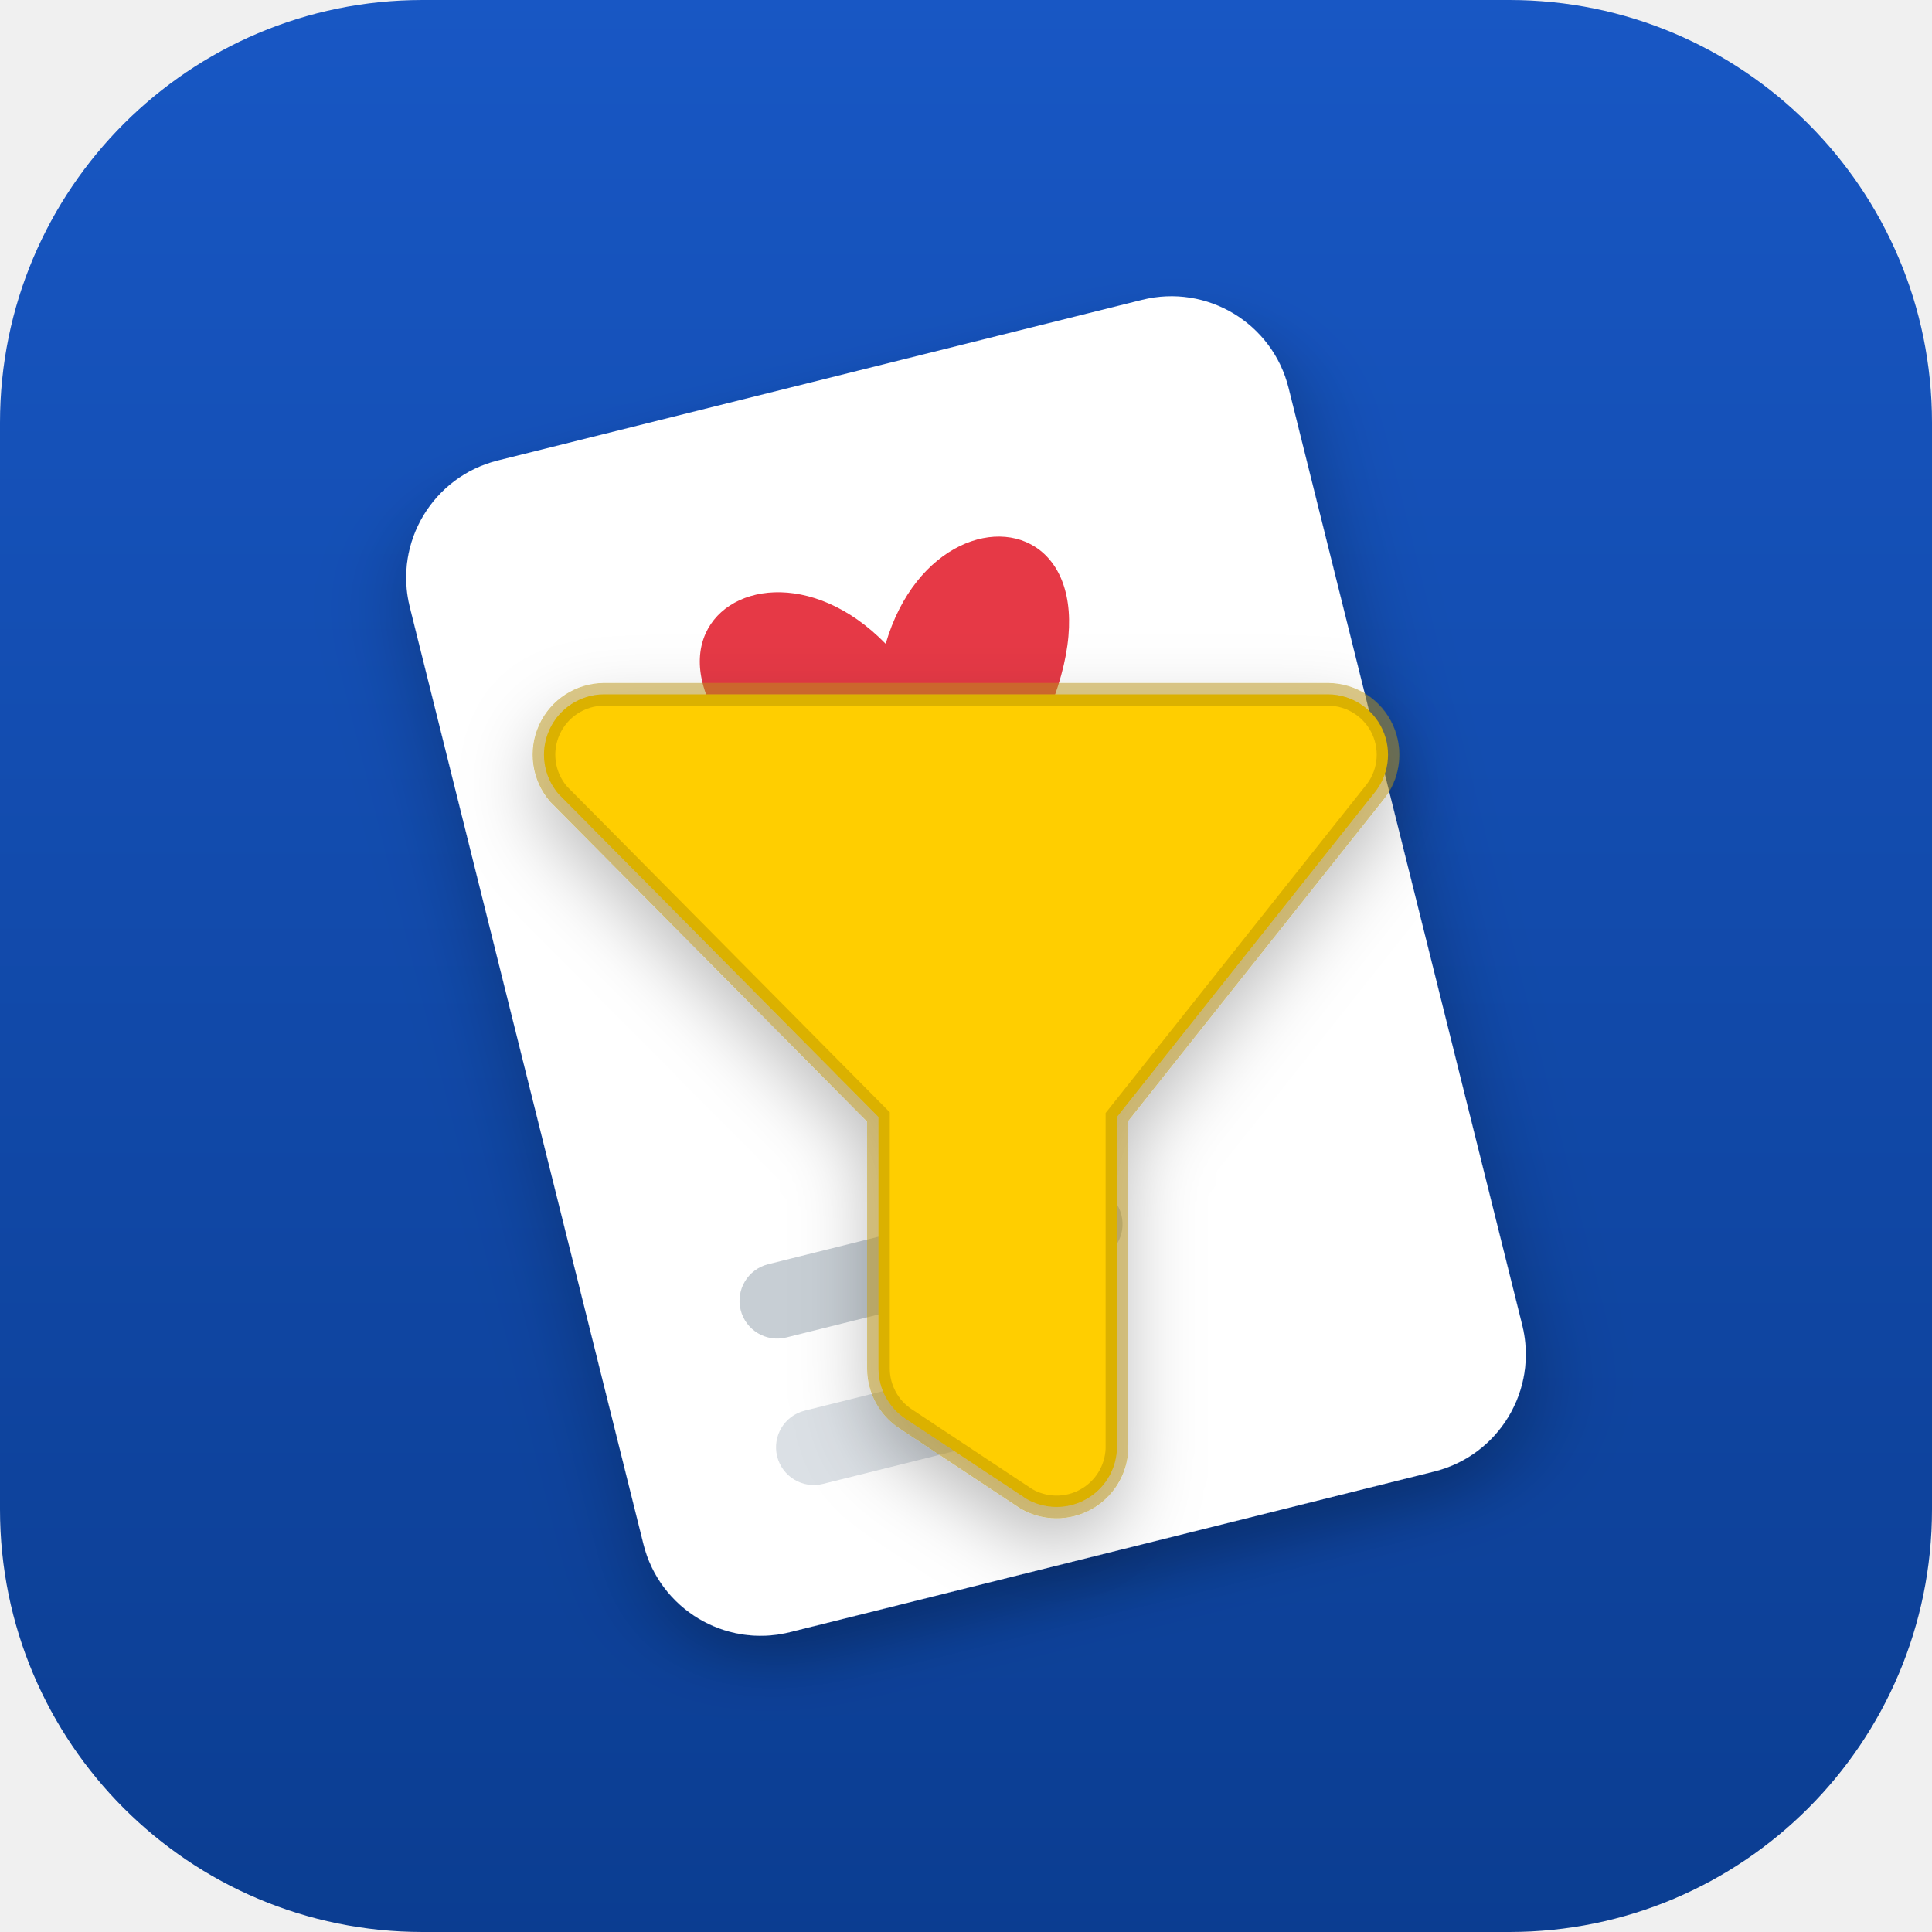
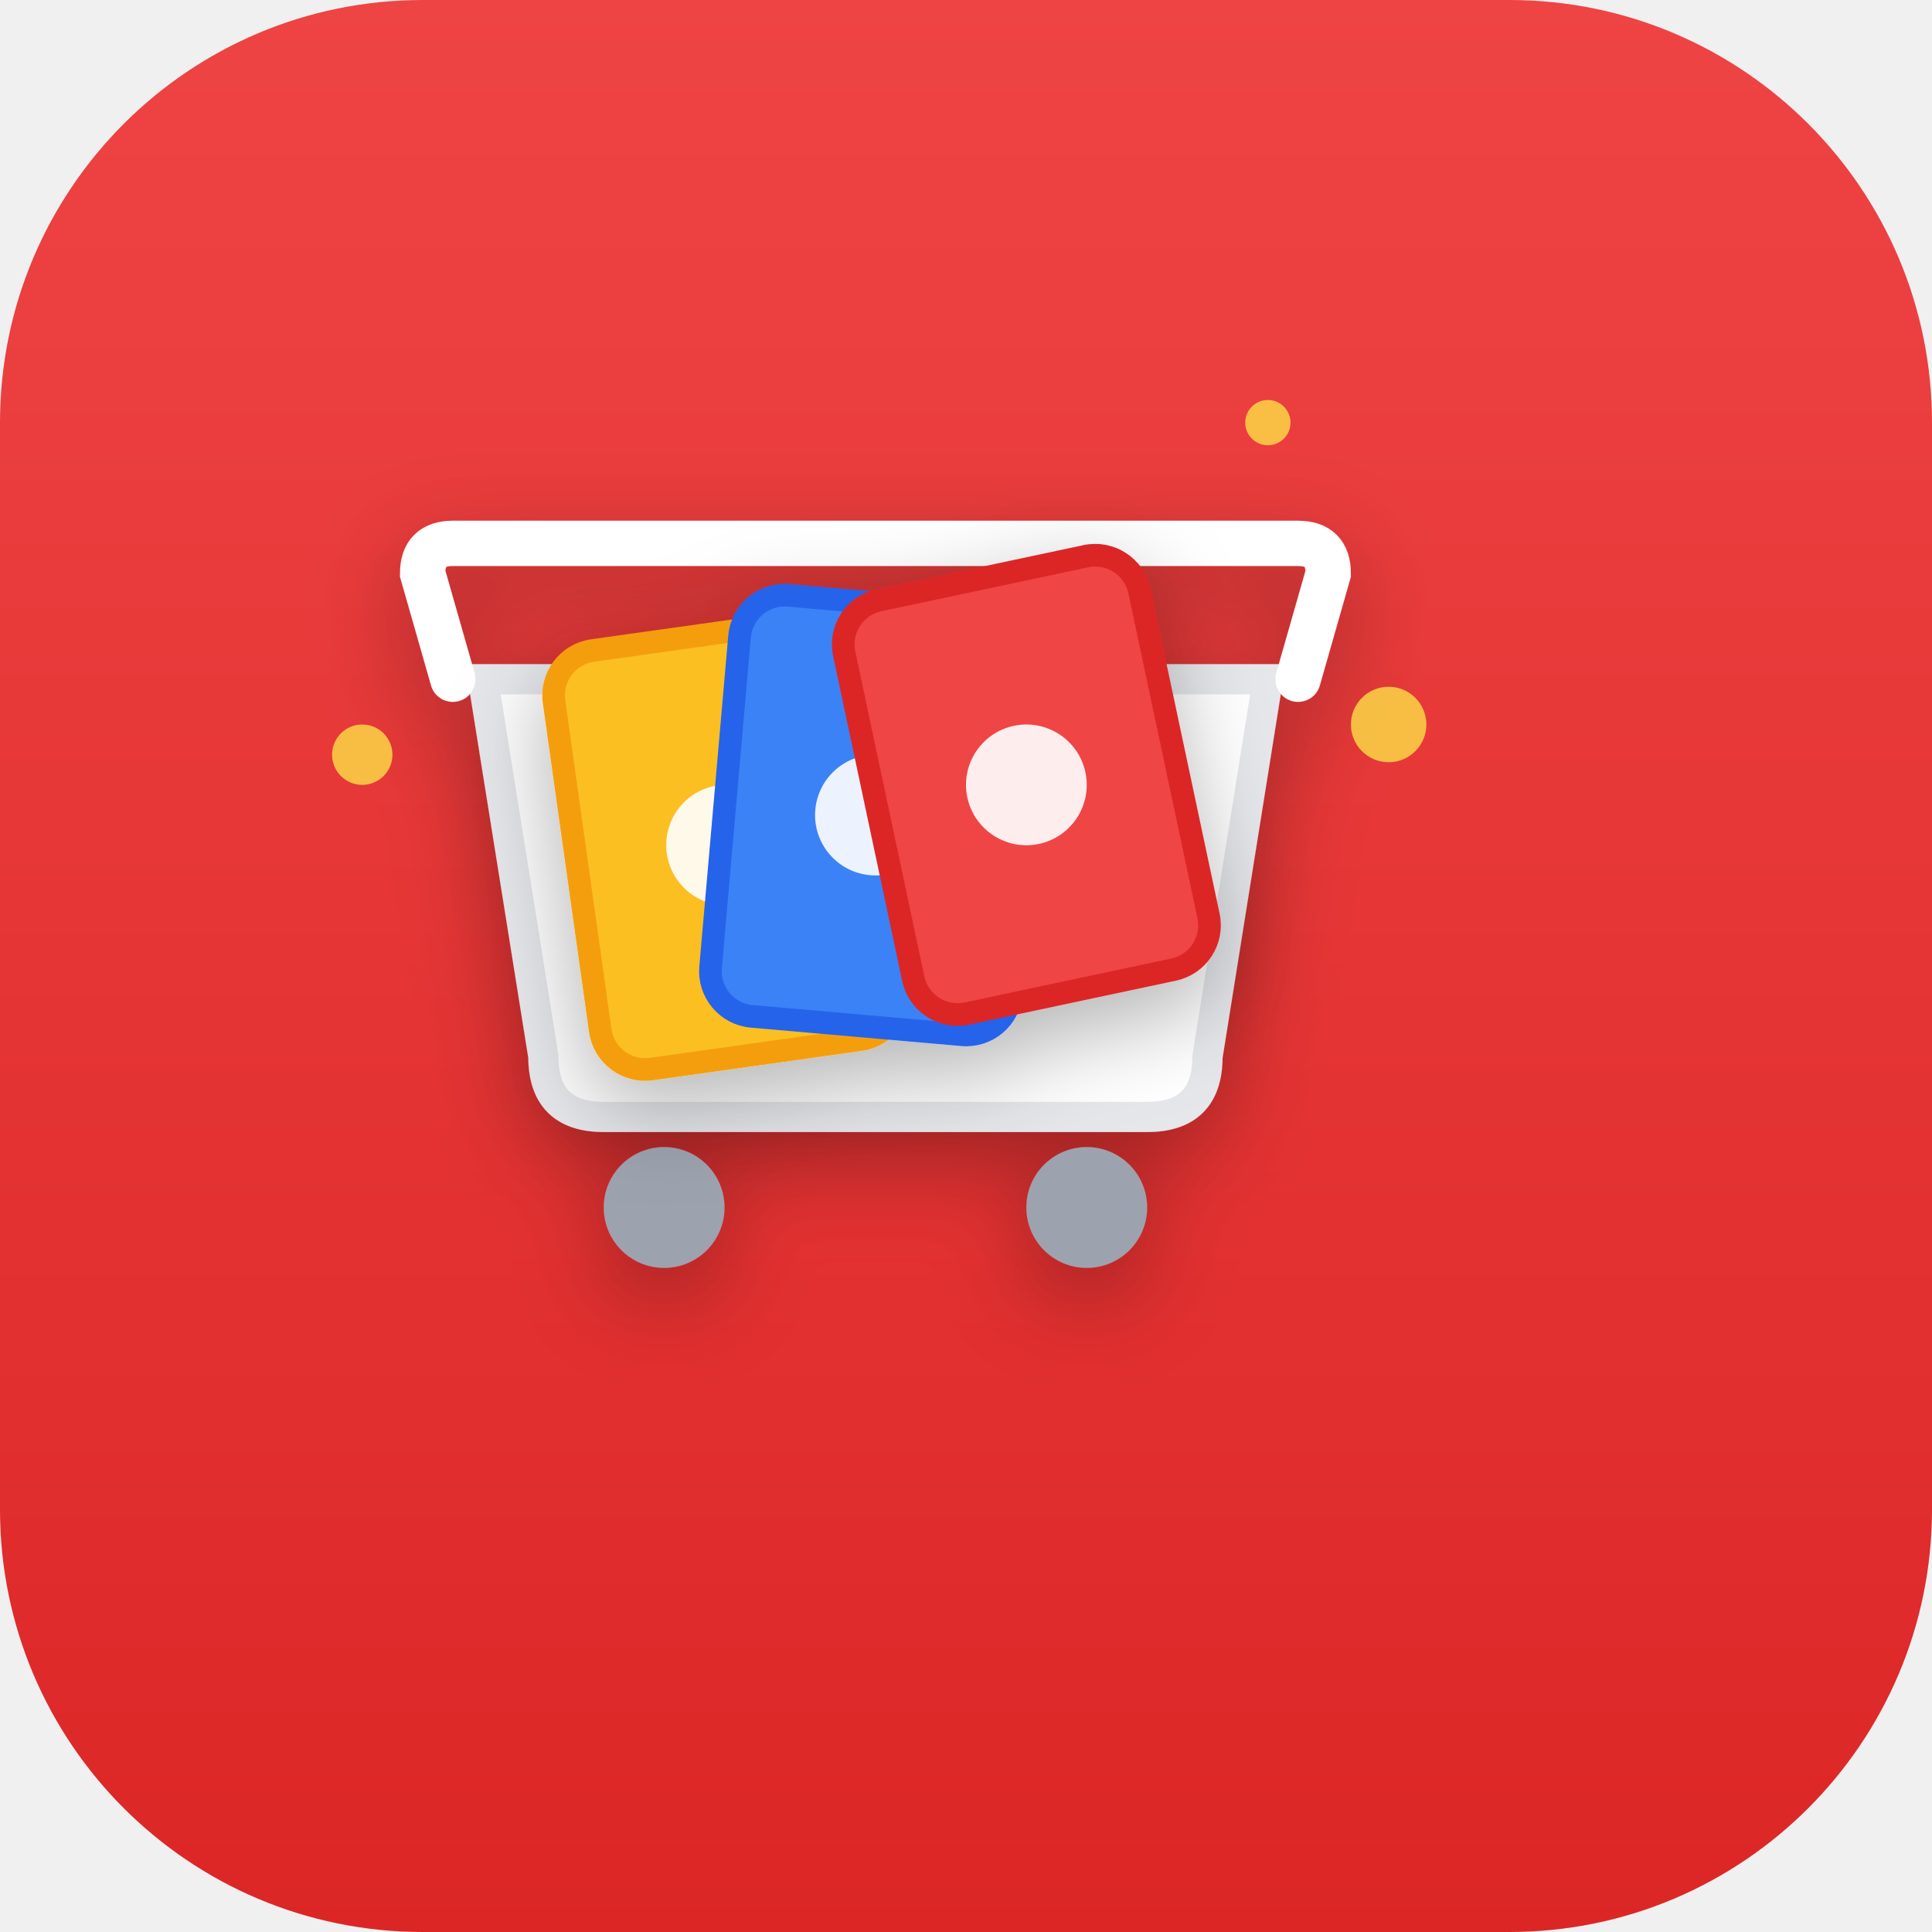
<svg xmlns="http://www.w3.org/2000/svg" width="1024" height="1024" viewBox="0 0 128 128">
  <defs>
    <linearGradient id="bg" x1="0" y1="0" x2="0" y2="1">
-       <stop offset="0" stop-color="#1857c4" />
-       <stop offset="1" stop-color="#0b3d91" />
+       <stop offset="0" stop-color="#ef4444" />
+       <stop offset="1" stop-color="#dc2626" />
    </linearGradient>
-     <filter id="shadow" x="-20%" y="-20%" width="140%" height="140%">
-       <feDropShadow dx="0" dy="2" stdDeviation="2.5" flood-color="#000" flood-opacity="0.28" />
+     <filter id="shadow" x="-30%" y="-30%" width="160%" height="160%">
+       <feDropShadow dx="0" dy="2" stdDeviation="3" flood-color="#000" flood-opacity="0.3" />
    </filter>
  </defs>
  <rect x="0" y="0" width="128" height="128" rx="28" fill="url(#bg)" />
-   <g transform="rotate(-14 64 64)">
-     <rect x="34" y="24" width="60" height="80" rx="8" fill="#ffffff" filter="url(#shadow)" />
-     <path d="M64 42 c 7 -12 24 -2 0 16 c -24 -18 -7 -28 0 -16 z" fill="#e63946" />
-     <rect x="44" y="80" width="26" height="5" rx="2.5" fill="#c7ced4" />
-     <rect x="44" y="90" width="18" height="5" rx="2.5" fill="#dbe0e5" />
+   <g filter="url(#shadow)">
+     <path d="M 32 45 L 36 70 Q 36 74 40 74 L 76 74 Q 80 74 80 70 L 84 45 Z" fill="#ffffff" stroke="#e5e7eb" stroke-width="2" />
+     <path d="M 30 45 L 28 38 Q 28 36 30 36 L 86 36 Q 88 36 88 38 L 86 45" fill="none" stroke="#ffffff" stroke-width="3" stroke-linecap="round" />
+     <circle cx="44" cy="80" r="4" fill="#9ca3af" />
+     <circle cx="72" cy="80" r="4" fill="#9ca3af" />
  </g>
  <g filter="url(#shadow)">
-     <path d="M40 46 h48 a4 4 0 0 1 3 6.6 L74 74 v22 a4 4 0 0 1 -6 3.3 l-8 -5.3 a4 4 0 0 1 -1.8 -3.3 V74 L37 52.6 A4 4 0 0 1 40 46 z" fill="#ffce00" />
-     <path d="M40 46 h48 a4 4 0 0 1 3 6.6 L74 74 v22 a4 4 0 0 1 -6 3.3 l-8 -5.3 a4 4 0 0 1 -1.8 -3.3 V74 L37 52.6 A4 4 0 0 1 40 46 z" fill="none" stroke="#b8940a" stroke-width="1.5" stroke-opacity="0.5" />
+     <g transform="rotate(-8 48 55)">
+       <rect x="38" y="42" width="20" height="28" rx="3" fill="#fbbf24" stroke="#f59e0b" stroke-width="1.5" />
+       <circle cx="48" cy="56" r="4" fill="#ffffff" opacity="0.9" />
+     </g>
+     <g transform="rotate(5 58 54)">
+       <rect x="48" y="40" width="20" height="28" rx="3" fill="#3b82f6" stroke="#2563eb" stroke-width="1.5" />
+       <circle cx="58" cy="54" r="4" fill="#ffffff" opacity="0.9" />
+     </g>
+     <g transform="rotate(-12 68 52)">
+       <rect x="58" y="38" width="20" height="28" rx="3" fill="#ef4444" stroke="#dc2626" stroke-width="1.5" />
+       <circle cx="68" cy="52" r="4" fill="#ffffff" opacity="0.9" />
+     </g>
+   </g>
+   <g fill="#fde047" opacity="0.8">
+     <circle cx="24" cy="50" r="2" />
+     <circle cx="92" cy="48" r="2.5" />
+     <circle cx="84" cy="28" r="1.5" />
  </g>
</svg>
